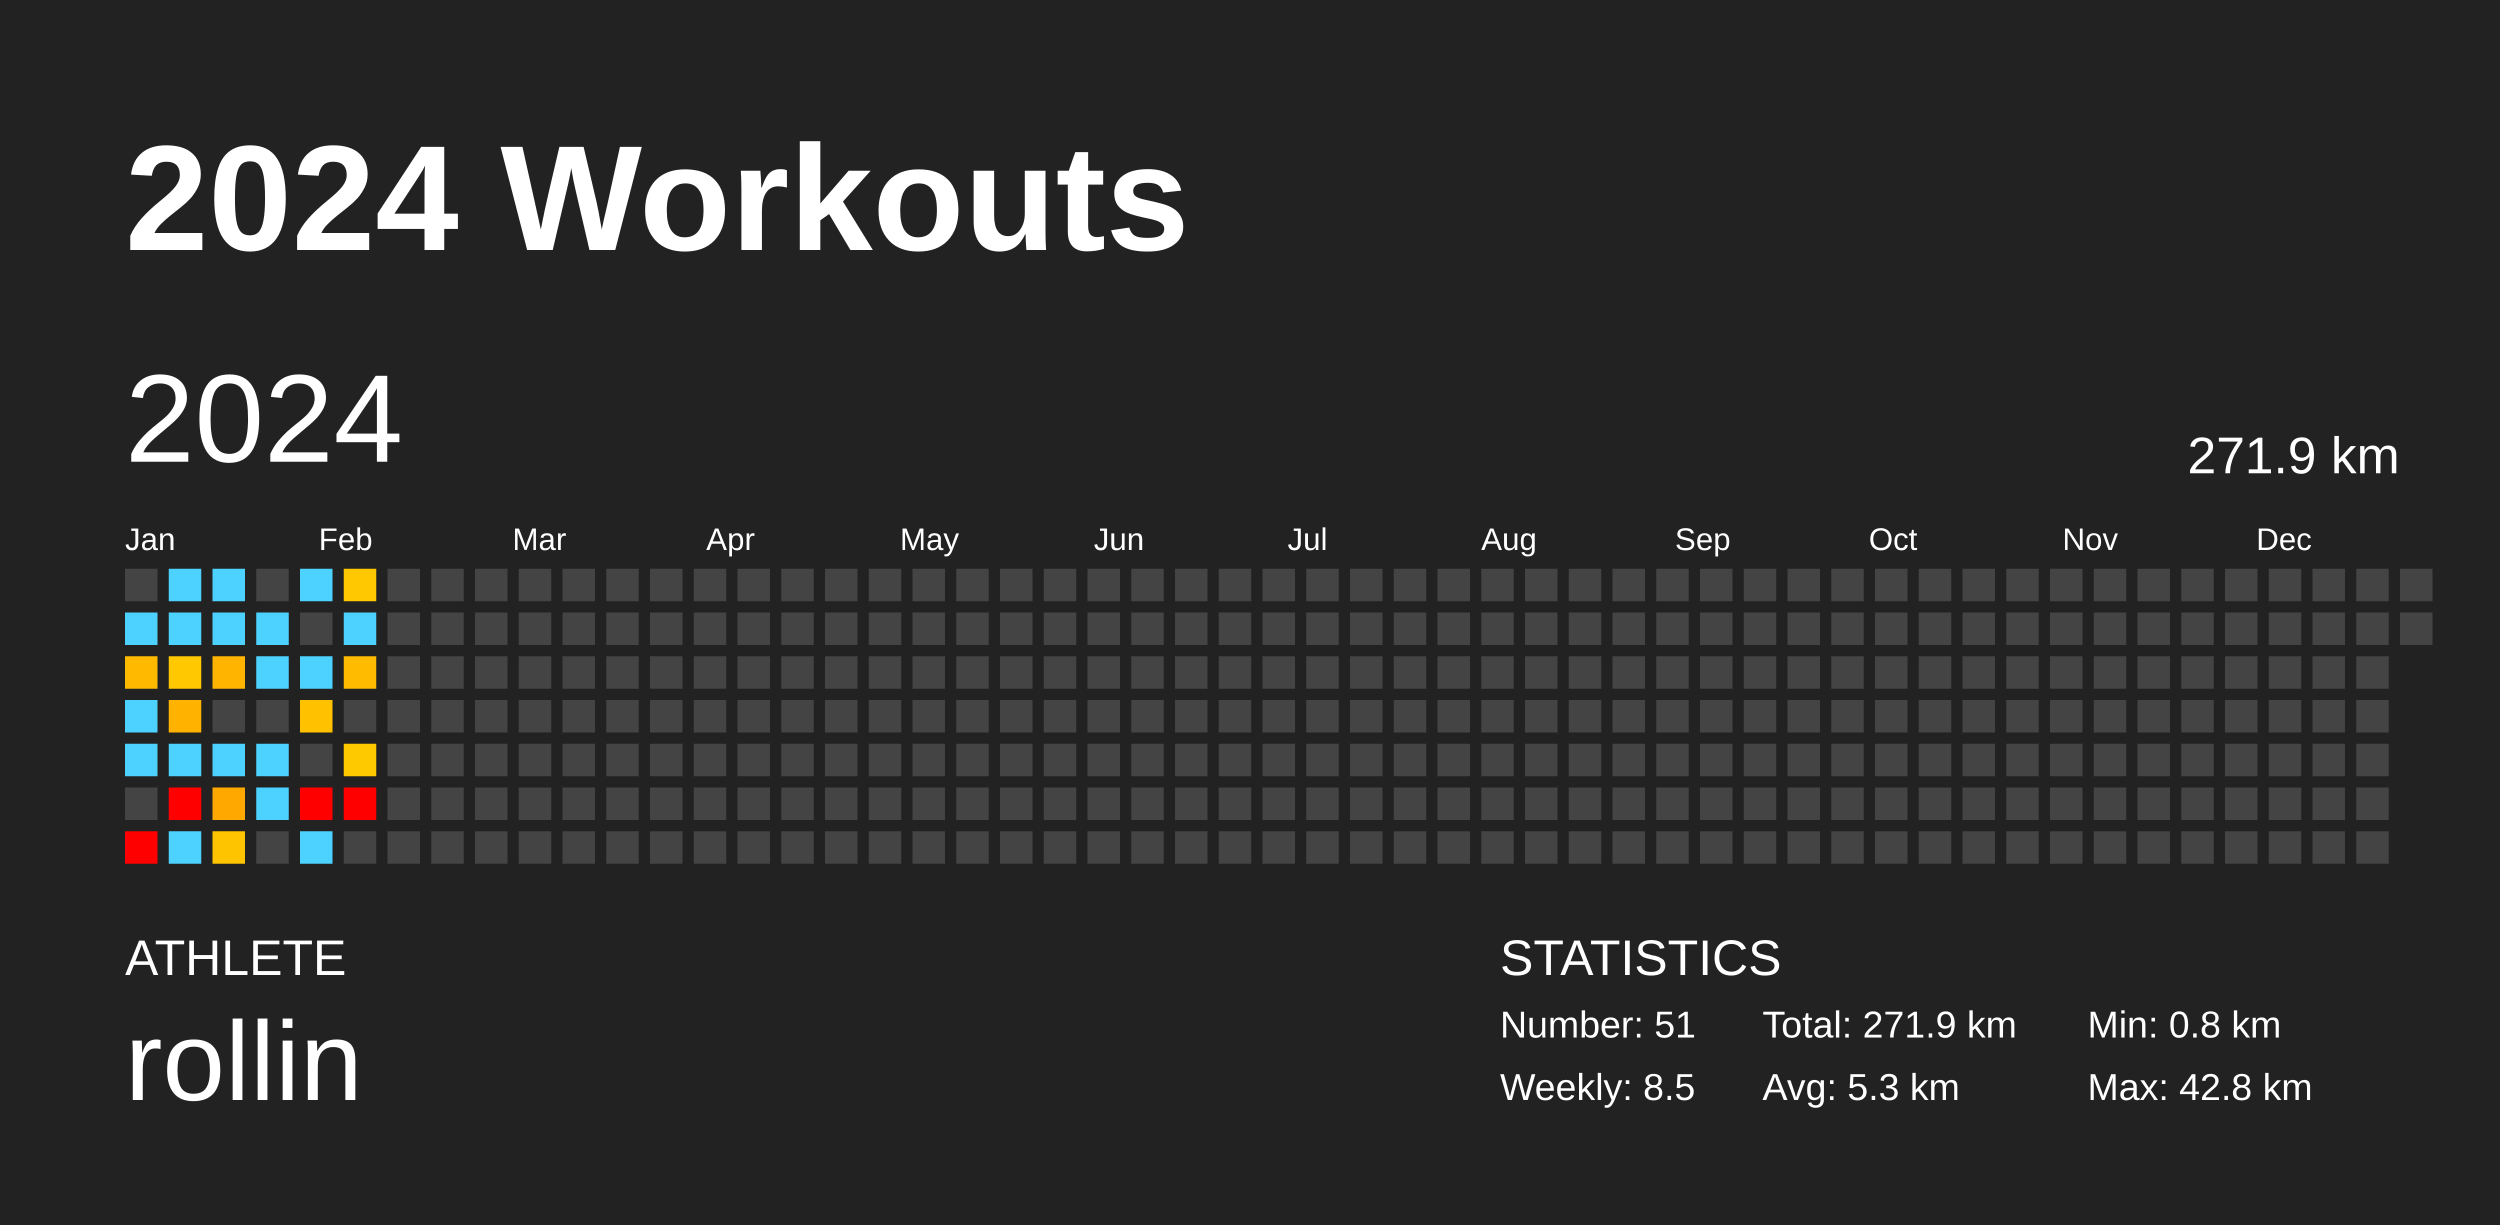
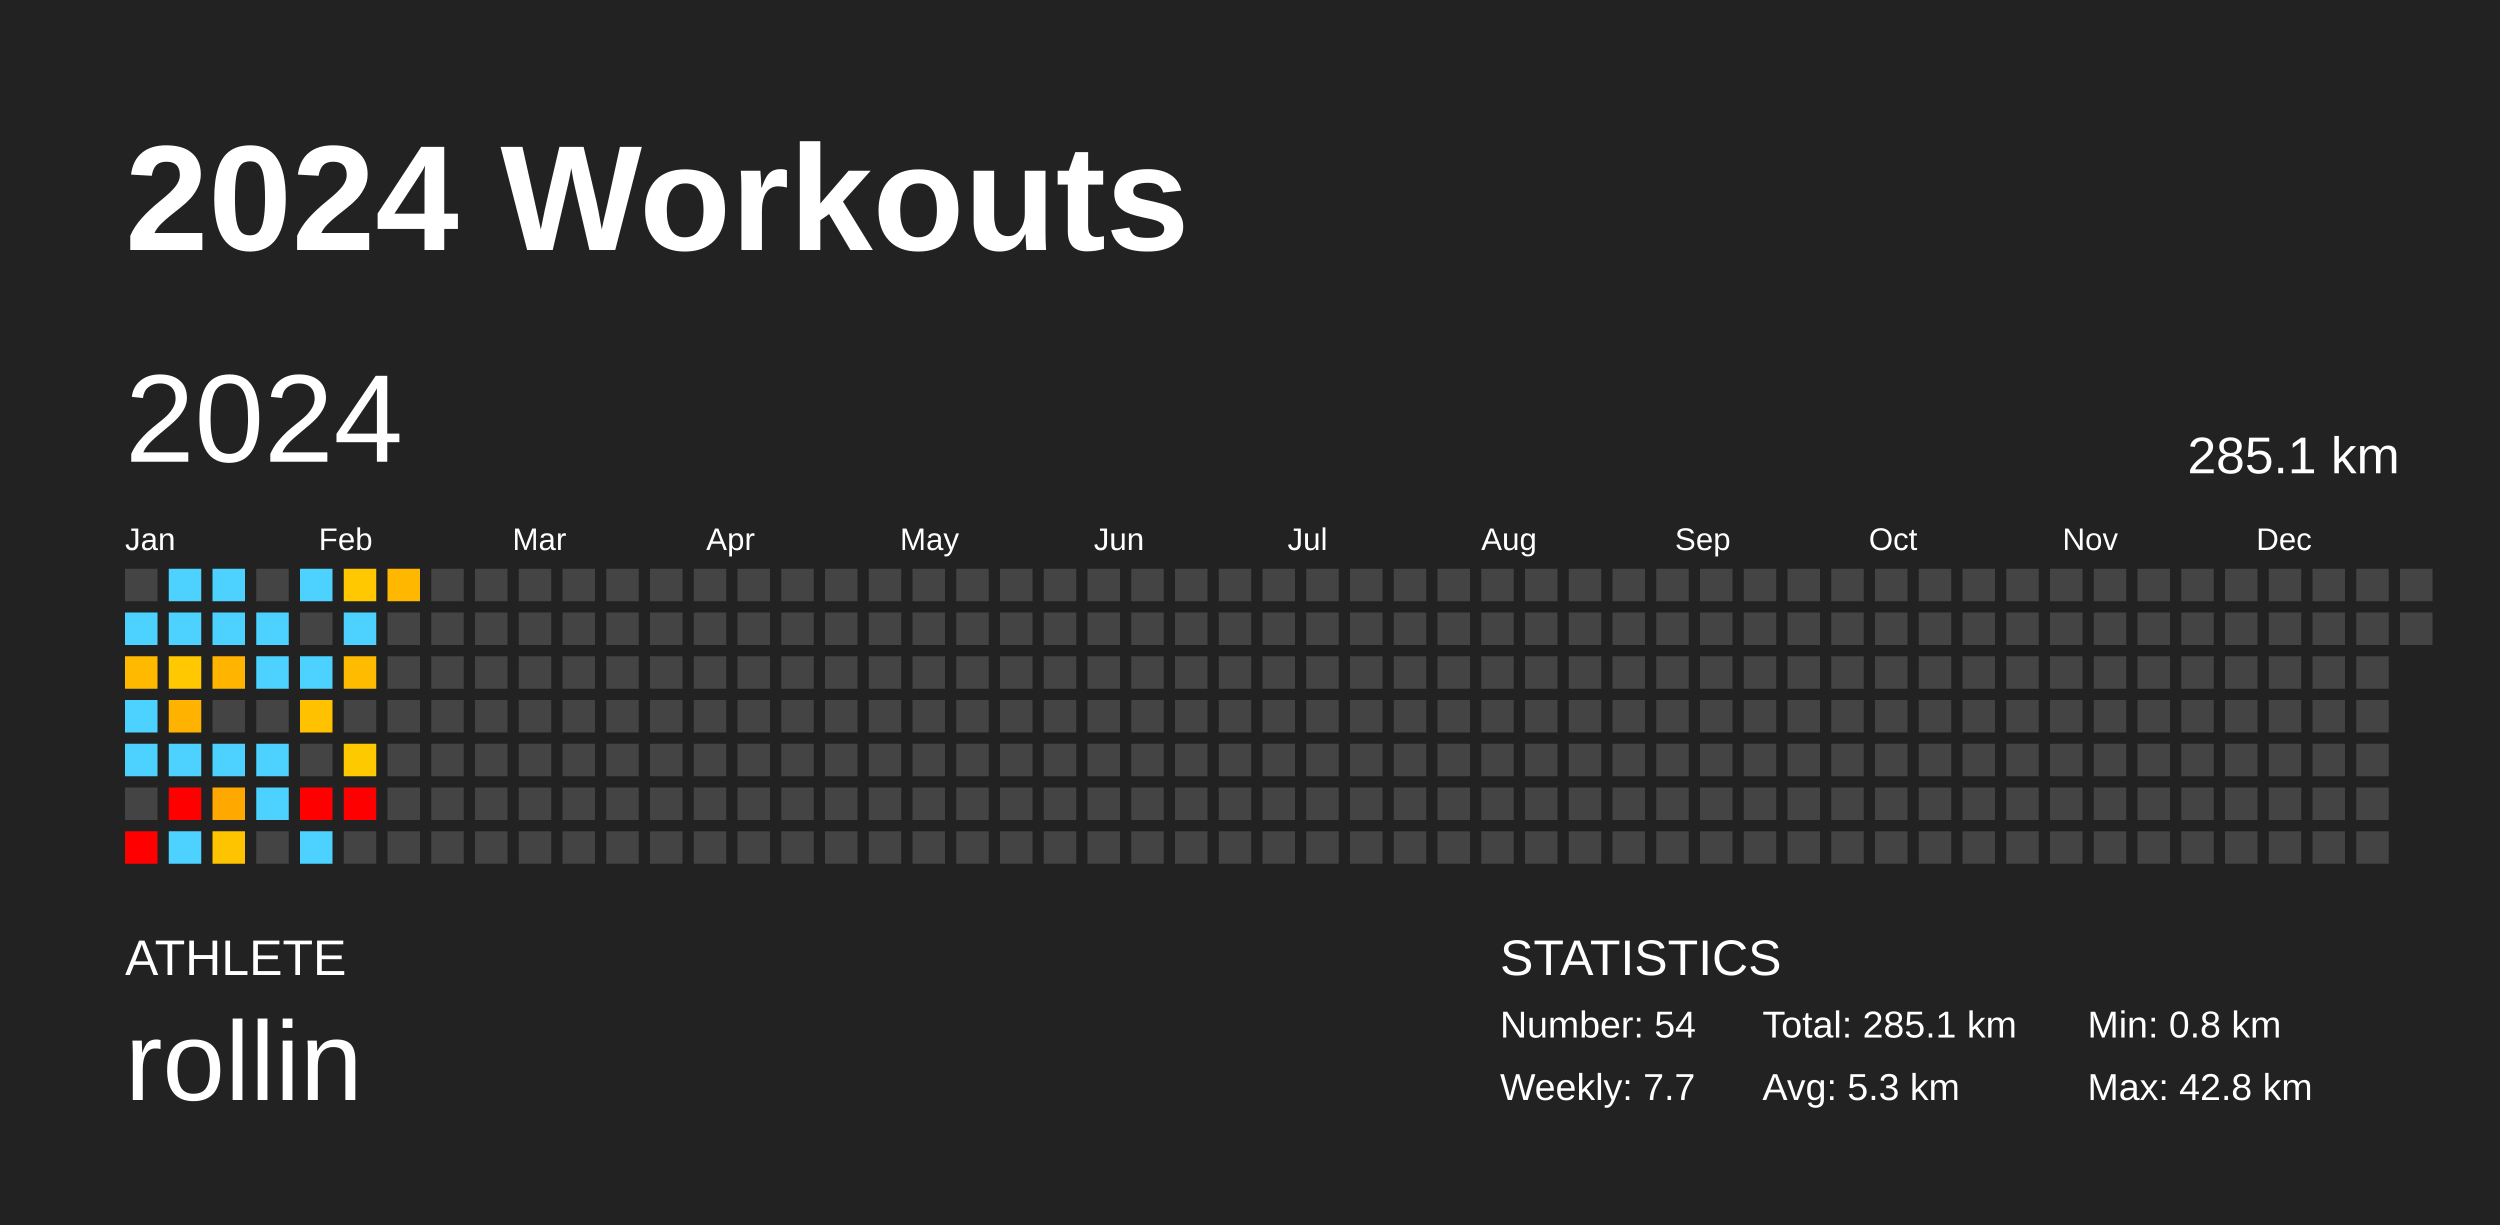
<svg xmlns="http://www.w3.org/2000/svg" baseProfile="full" height="98mm" version="1.1" viewBox="0,0,200,98" width="200mm">
  <defs />
  <rect fill="#222222" height="98" width="200" x="0" y="0" />
  <text fill="#FFFFFF" style="font-size:12px; font-family:Arial; font-weight:bold;" x="10" y="20">2024 Workouts</text>
  <text fill="#FFFFFF" style="font-size:4px; font-family:Arial" x="10" y="78">ATHLETE</text>
  <text fill="#FFFFFF" style="font-size:9px; font-family:Arial" x="10" y="88">rollin</text>
  <text fill="#FFFFFF" style="font-size:4px; font-family:Arial" x="120" y="78">STATISTICS</text>
-   <text fill="#FFFFFF" style="font-size:3px; font-family:Arial" x="120" y="83">Number: 51</text>
-   <text fill="#FFFFFF" style="font-size:3px; font-family:Arial" x="120" y="88">Weekly: 8.5</text>
-   <text fill="#FFFFFF" style="font-size:3px; font-family:Arial" x="141" y="83">Total: 271.9 km</text>
+   <text fill="#FFFFFF" style="font-size:3px; font-family:Arial" x="120" y="83">Number: 54</text>
+   <text fill="#FFFFFF" style="font-size:3px; font-family:Arial" x="120" y="88">Weekly: 7.7</text>
+   <text fill="#FFFFFF" style="font-size:3px; font-family:Arial" x="141" y="83">Total: 285.1 km</text>
  <text fill="#FFFFFF" style="font-size:3px; font-family:Arial" x="141" y="88">Avg: 5.3 km</text>
  <text fill="#FFFFFF" style="font-size:3px; font-family:Arial" x="167" y="83">Min: 0.8 km</text>
  <text fill="#FFFFFF" style="font-size:3px; font-family:Arial" x="167" y="88">Max: 42.8 km</text>
  <text dominant-baseline="hanging" fill="#FFFFFF" style="font-size:10.0px; font-family:Arial;" x="10" y="30">2024</text>
-   <text dominant-baseline="hanging" fill="#FFFFFF" style="font-size:4.125px; font-family:Arial;" x="175" y="35">271.9 km</text>
+   <text dominant-baseline="hanging" fill="#FFFFFF" style="font-size:4.125px; font-family:Arial;" x="175" y="35">285.1 km</text>
  <text fill="#FFFFFF" style="font-size:2.5px; font-family:Arial" x="10.0" y="44">Jan</text>
  <text fill="#FFFFFF" style="font-size:2.5px; font-family:Arial" x="25.5" y="44">Feb</text>
  <text fill="#FFFFFF" style="font-size:2.5px; font-family:Arial" x="41.0" y="44">Mar</text>
  <text fill="#FFFFFF" style="font-size:2.5px; font-family:Arial" x="56.5" y="44">Apr</text>
  <text fill="#FFFFFF" style="font-size:2.5px; font-family:Arial" x="72.0" y="44">May</text>
  <text fill="#FFFFFF" style="font-size:2.5px; font-family:Arial" x="87.5" y="44">Jun</text>
  <text fill="#FFFFFF" style="font-size:2.5px; font-family:Arial" x="103.0" y="44">Jul</text>
  <text fill="#FFFFFF" style="font-size:2.5px; font-family:Arial" x="118.5" y="44">Aug</text>
  <text fill="#FFFFFF" style="font-size:2.5px; font-family:Arial" x="134.0" y="44">Sep</text>
  <text fill="#FFFFFF" style="font-size:2.5px; font-family:Arial" x="149.5" y="44">Oct</text>
  <text fill="#FFFFFF" style="font-size:2.5px; font-family:Arial" x="165.0" y="44">Nov</text>
  <text fill="#FFFFFF" style="font-size:2.5px; font-family:Arial" x="180.5" y="44">Dec</text>
  <rect fill="#444444" height="2.6" width="2.6" x="10.0" y="45.5" />
  <rect fill="#4dd2ff" height="2.6" width="2.6" x="10.0" y="49.0" />
  <rect fill="#ffba00" height="2.6" width="2.6" x="10.0" y="52.5" />
  <rect fill="#4dd2ff" height="2.6" width="2.6" x="10.0" y="56.0" />
  <rect fill="#4dd2ff" height="2.6" width="2.6" x="10.0" y="59.5" />
  <rect fill="#444444" height="2.6" width="2.6" x="10.0" y="63.0" />
  <rect fill="red" height="2.6" width="2.6" x="10.0" y="66.5" />
  <rect fill="#4dd2ff" height="2.6" width="2.6" x="13.5" y="45.5" />
  <rect fill="#4dd2ff" height="2.6" width="2.6" x="13.5" y="49.0" />
  <rect fill="#ffc800" height="2.6" width="2.6" x="13.5" y="52.5" />
  <rect fill="#ffb200" height="2.6" width="2.6" x="13.5" y="56.0" />
  <rect fill="#4dd2ff" height="2.6" width="2.6" x="13.5" y="59.5" />
  <rect fill="red" height="2.6" width="2.6" x="13.5" y="63.0" />
  <rect fill="#4dd2ff" height="2.6" width="2.6" x="13.5" y="66.5" />
  <rect fill="#4dd2ff" height="2.6" width="2.6" x="17.0" y="45.5" />
  <rect fill="#4dd2ff" height="2.6" width="2.6" x="17.0" y="49.0" />
  <rect fill="#ffb400" height="2.6" width="2.6" x="17.0" y="52.5" />
  <rect fill="#444444" height="2.6" width="2.6" x="17.0" y="56.0" />
  <rect fill="#4dd2ff" height="2.6" width="2.6" x="17.0" y="59.5" />
  <rect fill="#ffa800" height="2.6" width="2.6" x="17.0" y="63.0" />
  <rect fill="#ffc400" height="2.6" width="2.6" x="17.0" y="66.5" />
  <rect fill="#444444" height="2.6" width="2.6" x="20.5" y="45.5" />
  <rect fill="#4dd2ff" height="2.6" width="2.6" x="20.5" y="49.0" />
  <rect fill="#4dd2ff" height="2.6" width="2.6" x="20.5" y="52.5" />
  <rect fill="#444444" height="2.6" width="2.6" x="20.5" y="56.0" />
  <rect fill="#4dd2ff" height="2.6" width="2.6" x="20.5" y="59.5" />
  <rect fill="#4dd2ff" height="2.6" width="2.6" x="20.5" y="63.0" />
  <rect fill="#444444" height="2.6" width="2.6" x="20.5" y="66.5" />
  <rect fill="#4dd2ff" height="2.6" width="2.6" x="24.0" y="45.5" />
  <rect fill="#444444" height="2.6" width="2.6" x="24.0" y="49.0" />
  <rect fill="#4dd2ff" height="2.6" width="2.6" x="24.0" y="52.5" />
  <rect fill="#ffc100" height="2.6" width="2.6" x="24.0" y="56.0" />
  <rect fill="#444444" height="2.6" width="2.6" x="24.0" y="59.5" />
  <rect fill="red" height="2.6" width="2.6" x="24.0" y="63.0" />
  <rect fill="#4dd2ff" height="2.6" width="2.6" x="24.0" y="66.5" />
  <rect fill="#ffc800" height="2.6" width="2.6" x="27.5" y="45.5" />
  <rect fill="#4dd2ff" height="2.6" width="2.6" x="27.5" y="49.0" />
  <rect fill="#ffbb00" height="2.6" width="2.6" x="27.5" y="52.5" />
  <rect fill="#444444" height="2.6" width="2.6" x="27.5" y="56.0" />
  <rect fill="#ffc900" height="2.6" width="2.6" x="27.5" y="59.5" />
  <rect fill="red" height="2.6" width="2.6" x="27.5" y="63.0" />
  <rect fill="#444444" height="2.6" width="2.6" x="27.5" y="66.5" />
-   <rect fill="#444444" height="2.6" width="2.6" x="31.0" y="45.5" />
+   <rect fill="#ffb700" height="2.6" width="2.6" x="31.0" y="45.5" />
  <rect fill="#444444" height="2.6" width="2.6" x="31.0" y="49.0" />
  <rect fill="#444444" height="2.6" width="2.6" x="31.0" y="52.5" />
  <rect fill="#444444" height="2.6" width="2.6" x="31.0" y="56.0" />
  <rect fill="#444444" height="2.6" width="2.6" x="31.0" y="59.5" />
  <rect fill="#444444" height="2.6" width="2.6" x="31.0" y="63.0" />
  <rect fill="#444444" height="2.6" width="2.6" x="31.0" y="66.5" />
  <rect fill="#444444" height="2.6" width="2.6" x="34.5" y="45.5" />
  <rect fill="#444444" height="2.6" width="2.6" x="34.5" y="49.0" />
  <rect fill="#444444" height="2.6" width="2.6" x="34.5" y="52.5" />
  <rect fill="#444444" height="2.6" width="2.6" x="34.5" y="56.0" />
  <rect fill="#444444" height="2.6" width="2.6" x="34.5" y="59.5" />
  <rect fill="#444444" height="2.6" width="2.6" x="34.5" y="63.0" />
  <rect fill="#444444" height="2.6" width="2.6" x="34.5" y="66.5" />
  <rect fill="#444444" height="2.6" width="2.6" x="38.0" y="45.5" />
  <rect fill="#444444" height="2.6" width="2.6" x="38.0" y="49.0" />
  <rect fill="#444444" height="2.6" width="2.6" x="38.0" y="52.5" />
  <rect fill="#444444" height="2.6" width="2.6" x="38.0" y="56.0" />
  <rect fill="#444444" height="2.6" width="2.6" x="38.0" y="59.5" />
  <rect fill="#444444" height="2.6" width="2.6" x="38.0" y="63.0" />
  <rect fill="#444444" height="2.6" width="2.6" x="38.0" y="66.5" />
  <rect fill="#444444" height="2.6" width="2.6" x="41.5" y="45.5" />
  <rect fill="#444444" height="2.6" width="2.6" x="41.5" y="49.0" />
  <rect fill="#444444" height="2.6" width="2.6" x="41.5" y="52.5" />
  <rect fill="#444444" height="2.6" width="2.6" x="41.5" y="56.0" />
  <rect fill="#444444" height="2.6" width="2.6" x="41.5" y="59.5" />
  <rect fill="#444444" height="2.6" width="2.6" x="41.5" y="63.0" />
  <rect fill="#444444" height="2.6" width="2.6" x="41.5" y="66.5" />
  <rect fill="#444444" height="2.6" width="2.6" x="45.0" y="45.5" />
  <rect fill="#444444" height="2.6" width="2.6" x="45.0" y="49.0" />
  <rect fill="#444444" height="2.6" width="2.6" x="45.0" y="52.5" />
  <rect fill="#444444" height="2.6" width="2.6" x="45.0" y="56.0" />
  <rect fill="#444444" height="2.6" width="2.6" x="45.0" y="59.5" />
  <rect fill="#444444" height="2.6" width="2.6" x="45.0" y="63.0" />
  <rect fill="#444444" height="2.6" width="2.6" x="45.0" y="66.5" />
  <rect fill="#444444" height="2.6" width="2.6" x="48.5" y="45.5" />
  <rect fill="#444444" height="2.6" width="2.6" x="48.5" y="49.0" />
  <rect fill="#444444" height="2.6" width="2.6" x="48.5" y="52.5" />
  <rect fill="#444444" height="2.6" width="2.6" x="48.5" y="56.0" />
  <rect fill="#444444" height="2.6" width="2.6" x="48.5" y="59.5" />
  <rect fill="#444444" height="2.6" width="2.6" x="48.5" y="63.0" />
  <rect fill="#444444" height="2.6" width="2.6" x="48.5" y="66.5" />
  <rect fill="#444444" height="2.6" width="2.6" x="52.0" y="45.5" />
  <rect fill="#444444" height="2.6" width="2.6" x="52.0" y="49.0" />
  <rect fill="#444444" height="2.6" width="2.6" x="52.0" y="52.5" />
  <rect fill="#444444" height="2.6" width="2.6" x="52.0" y="56.0" />
  <rect fill="#444444" height="2.6" width="2.6" x="52.0" y="59.5" />
  <rect fill="#444444" height="2.6" width="2.6" x="52.0" y="63.0" />
  <rect fill="#444444" height="2.6" width="2.6" x="52.0" y="66.5" />
  <rect fill="#444444" height="2.6" width="2.6" x="55.5" y="45.5" />
  <rect fill="#444444" height="2.6" width="2.6" x="55.5" y="49.0" />
  <rect fill="#444444" height="2.6" width="2.6" x="55.5" y="52.5" />
  <rect fill="#444444" height="2.6" width="2.6" x="55.5" y="56.0" />
  <rect fill="#444444" height="2.6" width="2.6" x="55.5" y="59.5" />
  <rect fill="#444444" height="2.6" width="2.6" x="55.5" y="63.0" />
  <rect fill="#444444" height="2.6" width="2.6" x="55.5" y="66.5" />
  <rect fill="#444444" height="2.6" width="2.6" x="59.0" y="45.5" />
  <rect fill="#444444" height="2.6" width="2.6" x="59.0" y="49.0" />
  <rect fill="#444444" height="2.6" width="2.6" x="59.0" y="52.5" />
  <rect fill="#444444" height="2.6" width="2.6" x="59.0" y="56.0" />
  <rect fill="#444444" height="2.6" width="2.6" x="59.0" y="59.5" />
  <rect fill="#444444" height="2.6" width="2.6" x="59.0" y="63.0" />
  <rect fill="#444444" height="2.6" width="2.6" x="59.0" y="66.5" />
  <rect fill="#444444" height="2.6" width="2.6" x="62.5" y="45.5" />
  <rect fill="#444444" height="2.6" width="2.6" x="62.5" y="49.0" />
  <rect fill="#444444" height="2.6" width="2.6" x="62.5" y="52.5" />
  <rect fill="#444444" height="2.6" width="2.6" x="62.5" y="56.0" />
  <rect fill="#444444" height="2.6" width="2.6" x="62.5" y="59.5" />
  <rect fill="#444444" height="2.6" width="2.6" x="62.5" y="63.0" />
  <rect fill="#444444" height="2.6" width="2.6" x="62.5" y="66.5" />
  <rect fill="#444444" height="2.6" width="2.6" x="66.0" y="45.5" />
  <rect fill="#444444" height="2.6" width="2.6" x="66.0" y="49.0" />
  <rect fill="#444444" height="2.6" width="2.6" x="66.0" y="52.5" />
  <rect fill="#444444" height="2.6" width="2.6" x="66.0" y="56.0" />
  <rect fill="#444444" height="2.6" width="2.6" x="66.0" y="59.5" />
  <rect fill="#444444" height="2.6" width="2.6" x="66.0" y="63.0" />
  <rect fill="#444444" height="2.6" width="2.6" x="66.0" y="66.5" />
  <rect fill="#444444" height="2.6" width="2.6" x="69.5" y="45.5" />
  <rect fill="#444444" height="2.6" width="2.6" x="69.5" y="49.0" />
  <rect fill="#444444" height="2.6" width="2.6" x="69.5" y="52.5" />
  <rect fill="#444444" height="2.6" width="2.6" x="69.5" y="56.0" />
  <rect fill="#444444" height="2.6" width="2.6" x="69.5" y="59.5" />
  <rect fill="#444444" height="2.6" width="2.6" x="69.5" y="63.0" />
  <rect fill="#444444" height="2.6" width="2.6" x="69.5" y="66.5" />
  <rect fill="#444444" height="2.6" width="2.6" x="73.0" y="45.5" />
  <rect fill="#444444" height="2.6" width="2.6" x="73.0" y="49.0" />
  <rect fill="#444444" height="2.6" width="2.6" x="73.0" y="52.5" />
  <rect fill="#444444" height="2.6" width="2.6" x="73.0" y="56.0" />
  <rect fill="#444444" height="2.6" width="2.6" x="73.0" y="59.5" />
  <rect fill="#444444" height="2.6" width="2.6" x="73.0" y="63.0" />
  <rect fill="#444444" height="2.6" width="2.6" x="73.0" y="66.5" />
  <rect fill="#444444" height="2.6" width="2.6" x="76.5" y="45.5" />
  <rect fill="#444444" height="2.6" width="2.6" x="76.5" y="49.0" />
  <rect fill="#444444" height="2.6" width="2.6" x="76.5" y="52.5" />
  <rect fill="#444444" height="2.6" width="2.6" x="76.5" y="56.0" />
  <rect fill="#444444" height="2.6" width="2.6" x="76.5" y="59.5" />
  <rect fill="#444444" height="2.6" width="2.6" x="76.5" y="63.0" />
  <rect fill="#444444" height="2.6" width="2.6" x="76.5" y="66.5" />
  <rect fill="#444444" height="2.6" width="2.6" x="80.0" y="45.5" />
  <rect fill="#444444" height="2.6" width="2.6" x="80.0" y="49.0" />
  <rect fill="#444444" height="2.6" width="2.6" x="80.0" y="52.5" />
  <rect fill="#444444" height="2.6" width="2.6" x="80.0" y="56.0" />
  <rect fill="#444444" height="2.6" width="2.6" x="80.0" y="59.5" />
  <rect fill="#444444" height="2.6" width="2.6" x="80.0" y="63.0" />
  <rect fill="#444444" height="2.6" width="2.6" x="80.0" y="66.5" />
  <rect fill="#444444" height="2.6" width="2.6" x="83.5" y="45.5" />
  <rect fill="#444444" height="2.6" width="2.6" x="83.5" y="49.0" />
  <rect fill="#444444" height="2.6" width="2.6" x="83.5" y="52.5" />
  <rect fill="#444444" height="2.6" width="2.6" x="83.5" y="56.0" />
  <rect fill="#444444" height="2.6" width="2.6" x="83.5" y="59.5" />
  <rect fill="#444444" height="2.6" width="2.6" x="83.5" y="63.0" />
  <rect fill="#444444" height="2.6" width="2.6" x="83.5" y="66.5" />
  <rect fill="#444444" height="2.6" width="2.6" x="87.0" y="45.5" />
  <rect fill="#444444" height="2.6" width="2.6" x="87.0" y="49.0" />
  <rect fill="#444444" height="2.6" width="2.6" x="87.0" y="52.5" />
  <rect fill="#444444" height="2.6" width="2.6" x="87.0" y="56.0" />
  <rect fill="#444444" height="2.6" width="2.6" x="87.0" y="59.5" />
  <rect fill="#444444" height="2.6" width="2.6" x="87.0" y="63.0" />
  <rect fill="#444444" height="2.6" width="2.6" x="87.0" y="66.5" />
  <rect fill="#444444" height="2.6" width="2.6" x="90.5" y="45.5" />
  <rect fill="#444444" height="2.6" width="2.6" x="90.5" y="49.0" />
  <rect fill="#444444" height="2.6" width="2.6" x="90.5" y="52.5" />
  <rect fill="#444444" height="2.6" width="2.6" x="90.5" y="56.0" />
  <rect fill="#444444" height="2.6" width="2.6" x="90.5" y="59.5" />
  <rect fill="#444444" height="2.6" width="2.6" x="90.5" y="63.0" />
  <rect fill="#444444" height="2.6" width="2.6" x="90.5" y="66.5" />
  <rect fill="#444444" height="2.6" width="2.6" x="94.0" y="45.5" />
  <rect fill="#444444" height="2.6" width="2.6" x="94.0" y="49.0" />
  <rect fill="#444444" height="2.6" width="2.6" x="94.0" y="52.5" />
  <rect fill="#444444" height="2.6" width="2.6" x="94.0" y="56.0" />
  <rect fill="#444444" height="2.6" width="2.6" x="94.0" y="59.5" />
  <rect fill="#444444" height="2.6" width="2.6" x="94.0" y="63.0" />
  <rect fill="#444444" height="2.6" width="2.6" x="94.0" y="66.5" />
  <rect fill="#444444" height="2.6" width="2.6" x="97.5" y="45.5" />
  <rect fill="#444444" height="2.6" width="2.6" x="97.5" y="49.0" />
  <rect fill="#444444" height="2.6" width="2.6" x="97.5" y="52.5" />
  <rect fill="#444444" height="2.6" width="2.6" x="97.5" y="56.0" />
  <rect fill="#444444" height="2.6" width="2.6" x="97.5" y="59.5" />
  <rect fill="#444444" height="2.6" width="2.6" x="97.5" y="63.0" />
  <rect fill="#444444" height="2.6" width="2.6" x="97.5" y="66.5" />
  <rect fill="#444444" height="2.6" width="2.6" x="101.0" y="45.5" />
  <rect fill="#444444" height="2.6" width="2.6" x="101.0" y="49.0" />
  <rect fill="#444444" height="2.6" width="2.6" x="101.0" y="52.5" />
  <rect fill="#444444" height="2.6" width="2.6" x="101.0" y="56.0" />
  <rect fill="#444444" height="2.6" width="2.6" x="101.0" y="59.5" />
  <rect fill="#444444" height="2.6" width="2.6" x="101.0" y="63.0" />
  <rect fill="#444444" height="2.6" width="2.6" x="101.0" y="66.5" />
  <rect fill="#444444" height="2.6" width="2.6" x="104.5" y="45.5" />
  <rect fill="#444444" height="2.6" width="2.6" x="104.5" y="49.0" />
  <rect fill="#444444" height="2.6" width="2.6" x="104.5" y="52.5" />
  <rect fill="#444444" height="2.6" width="2.6" x="104.5" y="56.0" />
  <rect fill="#444444" height="2.6" width="2.6" x="104.5" y="59.5" />
  <rect fill="#444444" height="2.6" width="2.6" x="104.5" y="63.0" />
  <rect fill="#444444" height="2.6" width="2.6" x="104.5" y="66.5" />
  <rect fill="#444444" height="2.6" width="2.6" x="108.0" y="45.5" />
  <rect fill="#444444" height="2.6" width="2.6" x="108.0" y="49.0" />
  <rect fill="#444444" height="2.6" width="2.6" x="108.0" y="52.5" />
  <rect fill="#444444" height="2.6" width="2.6" x="108.0" y="56.0" />
  <rect fill="#444444" height="2.6" width="2.6" x="108.0" y="59.5" />
  <rect fill="#444444" height="2.6" width="2.6" x="108.0" y="63.0" />
  <rect fill="#444444" height="2.6" width="2.6" x="108.0" y="66.5" />
  <rect fill="#444444" height="2.6" width="2.6" x="111.5" y="45.5" />
  <rect fill="#444444" height="2.6" width="2.6" x="111.5" y="49.0" />
  <rect fill="#444444" height="2.6" width="2.6" x="111.5" y="52.5" />
  <rect fill="#444444" height="2.6" width="2.6" x="111.5" y="56.0" />
  <rect fill="#444444" height="2.6" width="2.6" x="111.5" y="59.5" />
  <rect fill="#444444" height="2.6" width="2.6" x="111.5" y="63.0" />
  <rect fill="#444444" height="2.6" width="2.6" x="111.5" y="66.5" />
  <rect fill="#444444" height="2.6" width="2.6" x="115.0" y="45.5" />
  <rect fill="#444444" height="2.6" width="2.6" x="115.0" y="49.0" />
  <rect fill="#444444" height="2.6" width="2.6" x="115.0" y="52.5" />
  <rect fill="#444444" height="2.6" width="2.6" x="115.0" y="56.0" />
  <rect fill="#444444" height="2.6" width="2.6" x="115.0" y="59.5" />
  <rect fill="#444444" height="2.6" width="2.6" x="115.0" y="63.0" />
  <rect fill="#444444" height="2.6" width="2.6" x="115.0" y="66.5" />
  <rect fill="#444444" height="2.6" width="2.6" x="118.5" y="45.5" />
  <rect fill="#444444" height="2.6" width="2.6" x="118.5" y="49.0" />
  <rect fill="#444444" height="2.6" width="2.6" x="118.5" y="52.5" />
  <rect fill="#444444" height="2.6" width="2.6" x="118.5" y="56.0" />
  <rect fill="#444444" height="2.6" width="2.6" x="118.5" y="59.5" />
  <rect fill="#444444" height="2.6" width="2.6" x="118.5" y="63.0" />
  <rect fill="#444444" height="2.6" width="2.6" x="118.5" y="66.5" />
  <rect fill="#444444" height="2.6" width="2.6" x="122.0" y="45.5" />
  <rect fill="#444444" height="2.6" width="2.6" x="122.0" y="49.0" />
  <rect fill="#444444" height="2.6" width="2.6" x="122.0" y="52.5" />
  <rect fill="#444444" height="2.6" width="2.6" x="122.0" y="56.0" />
  <rect fill="#444444" height="2.6" width="2.6" x="122.0" y="59.5" />
  <rect fill="#444444" height="2.6" width="2.6" x="122.0" y="63.0" />
  <rect fill="#444444" height="2.6" width="2.6" x="122.0" y="66.5" />
  <rect fill="#444444" height="2.6" width="2.6" x="125.5" y="45.5" />
  <rect fill="#444444" height="2.6" width="2.6" x="125.5" y="49.0" />
  <rect fill="#444444" height="2.6" width="2.6" x="125.5" y="52.5" />
  <rect fill="#444444" height="2.6" width="2.6" x="125.5" y="56.0" />
  <rect fill="#444444" height="2.6" width="2.6" x="125.5" y="59.5" />
  <rect fill="#444444" height="2.6" width="2.6" x="125.5" y="63.0" />
  <rect fill="#444444" height="2.6" width="2.6" x="125.5" y="66.5" />
  <rect fill="#444444" height="2.6" width="2.6" x="129.0" y="45.5" />
  <rect fill="#444444" height="2.6" width="2.6" x="129.0" y="49.0" />
  <rect fill="#444444" height="2.6" width="2.6" x="129.0" y="52.5" />
  <rect fill="#444444" height="2.6" width="2.6" x="129.0" y="56.0" />
  <rect fill="#444444" height="2.6" width="2.6" x="129.0" y="59.5" />
  <rect fill="#444444" height="2.6" width="2.6" x="129.0" y="63.0" />
  <rect fill="#444444" height="2.6" width="2.6" x="129.0" y="66.5" />
  <rect fill="#444444" height="2.6" width="2.6" x="132.5" y="45.5" />
  <rect fill="#444444" height="2.6" width="2.6" x="132.5" y="49.0" />
  <rect fill="#444444" height="2.6" width="2.6" x="132.5" y="52.5" />
  <rect fill="#444444" height="2.6" width="2.6" x="132.5" y="56.0" />
  <rect fill="#444444" height="2.6" width="2.6" x="132.5" y="59.5" />
  <rect fill="#444444" height="2.6" width="2.6" x="132.5" y="63.0" />
  <rect fill="#444444" height="2.6" width="2.6" x="132.5" y="66.5" />
  <rect fill="#444444" height="2.6" width="2.6" x="136.0" y="45.5" />
  <rect fill="#444444" height="2.6" width="2.6" x="136.0" y="49.0" />
  <rect fill="#444444" height="2.6" width="2.6" x="136.0" y="52.5" />
  <rect fill="#444444" height="2.6" width="2.6" x="136.0" y="56.0" />
  <rect fill="#444444" height="2.6" width="2.6" x="136.0" y="59.5" />
  <rect fill="#444444" height="2.6" width="2.6" x="136.0" y="63.0" />
  <rect fill="#444444" height="2.6" width="2.6" x="136.0" y="66.5" />
  <rect fill="#444444" height="2.6" width="2.6" x="139.5" y="45.5" />
  <rect fill="#444444" height="2.6" width="2.6" x="139.5" y="49.0" />
  <rect fill="#444444" height="2.6" width="2.6" x="139.5" y="52.5" />
  <rect fill="#444444" height="2.6" width="2.6" x="139.5" y="56.0" />
  <rect fill="#444444" height="2.6" width="2.6" x="139.5" y="59.5" />
  <rect fill="#444444" height="2.6" width="2.6" x="139.5" y="63.0" />
  <rect fill="#444444" height="2.6" width="2.6" x="139.5" y="66.5" />
  <rect fill="#444444" height="2.6" width="2.6" x="143.0" y="45.5" />
  <rect fill="#444444" height="2.6" width="2.6" x="143.0" y="49.0" />
  <rect fill="#444444" height="2.6" width="2.6" x="143.0" y="52.5" />
  <rect fill="#444444" height="2.6" width="2.6" x="143.0" y="56.0" />
  <rect fill="#444444" height="2.6" width="2.6" x="143.0" y="59.5" />
  <rect fill="#444444" height="2.6" width="2.6" x="143.0" y="63.0" />
  <rect fill="#444444" height="2.6" width="2.6" x="143.0" y="66.5" />
  <rect fill="#444444" height="2.6" width="2.6" x="146.5" y="45.5" />
  <rect fill="#444444" height="2.6" width="2.6" x="146.5" y="49.0" />
  <rect fill="#444444" height="2.6" width="2.6" x="146.5" y="52.5" />
  <rect fill="#444444" height="2.6" width="2.6" x="146.5" y="56.0" />
  <rect fill="#444444" height="2.6" width="2.6" x="146.5" y="59.5" />
  <rect fill="#444444" height="2.6" width="2.6" x="146.5" y="63.0" />
  <rect fill="#444444" height="2.6" width="2.6" x="146.5" y="66.5" />
  <rect fill="#444444" height="2.6" width="2.6" x="150.0" y="45.5" />
  <rect fill="#444444" height="2.6" width="2.6" x="150.0" y="49.0" />
  <rect fill="#444444" height="2.6" width="2.6" x="150.0" y="52.5" />
  <rect fill="#444444" height="2.6" width="2.6" x="150.0" y="56.0" />
  <rect fill="#444444" height="2.6" width="2.6" x="150.0" y="59.5" />
  <rect fill="#444444" height="2.6" width="2.6" x="150.0" y="63.0" />
  <rect fill="#444444" height="2.6" width="2.6" x="150.0" y="66.5" />
  <rect fill="#444444" height="2.6" width="2.6" x="153.5" y="45.5" />
  <rect fill="#444444" height="2.6" width="2.6" x="153.5" y="49.0" />
  <rect fill="#444444" height="2.6" width="2.6" x="153.5" y="52.5" />
  <rect fill="#444444" height="2.6" width="2.6" x="153.5" y="56.0" />
  <rect fill="#444444" height="2.6" width="2.6" x="153.5" y="59.5" />
  <rect fill="#444444" height="2.6" width="2.6" x="153.5" y="63.0" />
  <rect fill="#444444" height="2.6" width="2.6" x="153.5" y="66.5" />
  <rect fill="#444444" height="2.6" width="2.6" x="157.0" y="45.5" />
  <rect fill="#444444" height="2.6" width="2.6" x="157.0" y="49.0" />
  <rect fill="#444444" height="2.6" width="2.6" x="157.0" y="52.5" />
  <rect fill="#444444" height="2.6" width="2.6" x="157.0" y="56.0" />
  <rect fill="#444444" height="2.6" width="2.6" x="157.0" y="59.5" />
  <rect fill="#444444" height="2.6" width="2.6" x="157.0" y="63.0" />
  <rect fill="#444444" height="2.6" width="2.6" x="157.0" y="66.5" />
  <rect fill="#444444" height="2.6" width="2.6" x="160.5" y="45.5" />
  <rect fill="#444444" height="2.6" width="2.6" x="160.5" y="49.0" />
  <rect fill="#444444" height="2.6" width="2.6" x="160.5" y="52.5" />
  <rect fill="#444444" height="2.6" width="2.6" x="160.5" y="56.0" />
  <rect fill="#444444" height="2.6" width="2.6" x="160.5" y="59.5" />
  <rect fill="#444444" height="2.6" width="2.6" x="160.5" y="63.0" />
  <rect fill="#444444" height="2.6" width="2.6" x="160.5" y="66.5" />
  <rect fill="#444444" height="2.6" width="2.6" x="164.0" y="45.5" />
  <rect fill="#444444" height="2.6" width="2.6" x="164.0" y="49.0" />
  <rect fill="#444444" height="2.6" width="2.6" x="164.0" y="52.5" />
  <rect fill="#444444" height="2.6" width="2.6" x="164.0" y="56.0" />
  <rect fill="#444444" height="2.6" width="2.6" x="164.0" y="59.5" />
  <rect fill="#444444" height="2.6" width="2.6" x="164.0" y="63.0" />
  <rect fill="#444444" height="2.6" width="2.6" x="164.0" y="66.5" />
  <rect fill="#444444" height="2.6" width="2.6" x="167.5" y="45.5" />
  <rect fill="#444444" height="2.6" width="2.6" x="167.5" y="49.0" />
  <rect fill="#444444" height="2.6" width="2.6" x="167.5" y="52.5" />
  <rect fill="#444444" height="2.6" width="2.6" x="167.5" y="56.0" />
  <rect fill="#444444" height="2.6" width="2.6" x="167.5" y="59.5" />
  <rect fill="#444444" height="2.6" width="2.6" x="167.5" y="63.0" />
  <rect fill="#444444" height="2.6" width="2.6" x="167.5" y="66.5" />
  <rect fill="#444444" height="2.6" width="2.6" x="171.0" y="45.5" />
  <rect fill="#444444" height="2.6" width="2.6" x="171.0" y="49.0" />
  <rect fill="#444444" height="2.6" width="2.6" x="171.0" y="52.5" />
  <rect fill="#444444" height="2.6" width="2.6" x="171.0" y="56.0" />
  <rect fill="#444444" height="2.6" width="2.6" x="171.0" y="59.5" />
  <rect fill="#444444" height="2.6" width="2.6" x="171.0" y="63.0" />
  <rect fill="#444444" height="2.6" width="2.6" x="171.0" y="66.5" />
  <rect fill="#444444" height="2.6" width="2.6" x="174.5" y="45.5" />
  <rect fill="#444444" height="2.6" width="2.6" x="174.5" y="49.0" />
  <rect fill="#444444" height="2.6" width="2.6" x="174.5" y="52.5" />
  <rect fill="#444444" height="2.6" width="2.6" x="174.5" y="56.0" />
  <rect fill="#444444" height="2.6" width="2.6" x="174.5" y="59.5" />
  <rect fill="#444444" height="2.6" width="2.6" x="174.5" y="63.0" />
  <rect fill="#444444" height="2.6" width="2.6" x="174.5" y="66.5" />
  <rect fill="#444444" height="2.6" width="2.6" x="178.0" y="45.5" />
  <rect fill="#444444" height="2.6" width="2.6" x="178.0" y="49.0" />
  <rect fill="#444444" height="2.6" width="2.6" x="178.0" y="52.5" />
  <rect fill="#444444" height="2.6" width="2.6" x="178.0" y="56.0" />
  <rect fill="#444444" height="2.6" width="2.6" x="178.0" y="59.5" />
  <rect fill="#444444" height="2.6" width="2.6" x="178.0" y="63.0" />
  <rect fill="#444444" height="2.6" width="2.6" x="178.0" y="66.5" />
  <rect fill="#444444" height="2.6" width="2.6" x="181.5" y="45.5" />
  <rect fill="#444444" height="2.6" width="2.6" x="181.5" y="49.0" />
  <rect fill="#444444" height="2.6" width="2.6" x="181.5" y="52.5" />
  <rect fill="#444444" height="2.6" width="2.6" x="181.5" y="56.0" />
  <rect fill="#444444" height="2.6" width="2.6" x="181.5" y="59.5" />
  <rect fill="#444444" height="2.6" width="2.6" x="181.5" y="63.0" />
  <rect fill="#444444" height="2.6" width="2.6" x="181.5" y="66.5" />
  <rect fill="#444444" height="2.6" width="2.6" x="185.0" y="45.5" />
  <rect fill="#444444" height="2.6" width="2.6" x="185.0" y="49.0" />
  <rect fill="#444444" height="2.6" width="2.6" x="185.0" y="52.5" />
  <rect fill="#444444" height="2.6" width="2.6" x="185.0" y="56.0" />
  <rect fill="#444444" height="2.6" width="2.6" x="185.0" y="59.5" />
  <rect fill="#444444" height="2.6" width="2.6" x="185.0" y="63.0" />
  <rect fill="#444444" height="2.6" width="2.6" x="185.0" y="66.5" />
  <rect fill="#444444" height="2.6" width="2.6" x="188.5" y="45.5" />
  <rect fill="#444444" height="2.6" width="2.6" x="188.5" y="49.0" />
  <rect fill="#444444" height="2.6" width="2.6" x="188.5" y="52.5" />
  <rect fill="#444444" height="2.6" width="2.6" x="188.5" y="56.0" />
  <rect fill="#444444" height="2.6" width="2.6" x="188.5" y="59.5" />
  <rect fill="#444444" height="2.6" width="2.6" x="188.5" y="63.0" />
  <rect fill="#444444" height="2.6" width="2.6" x="188.5" y="66.5" />
  <rect fill="#444444" height="2.6" width="2.6" x="192.0" y="45.5" />
  <rect fill="#444444" height="2.6" width="2.6" x="192.0" y="49.0" />
</svg>
